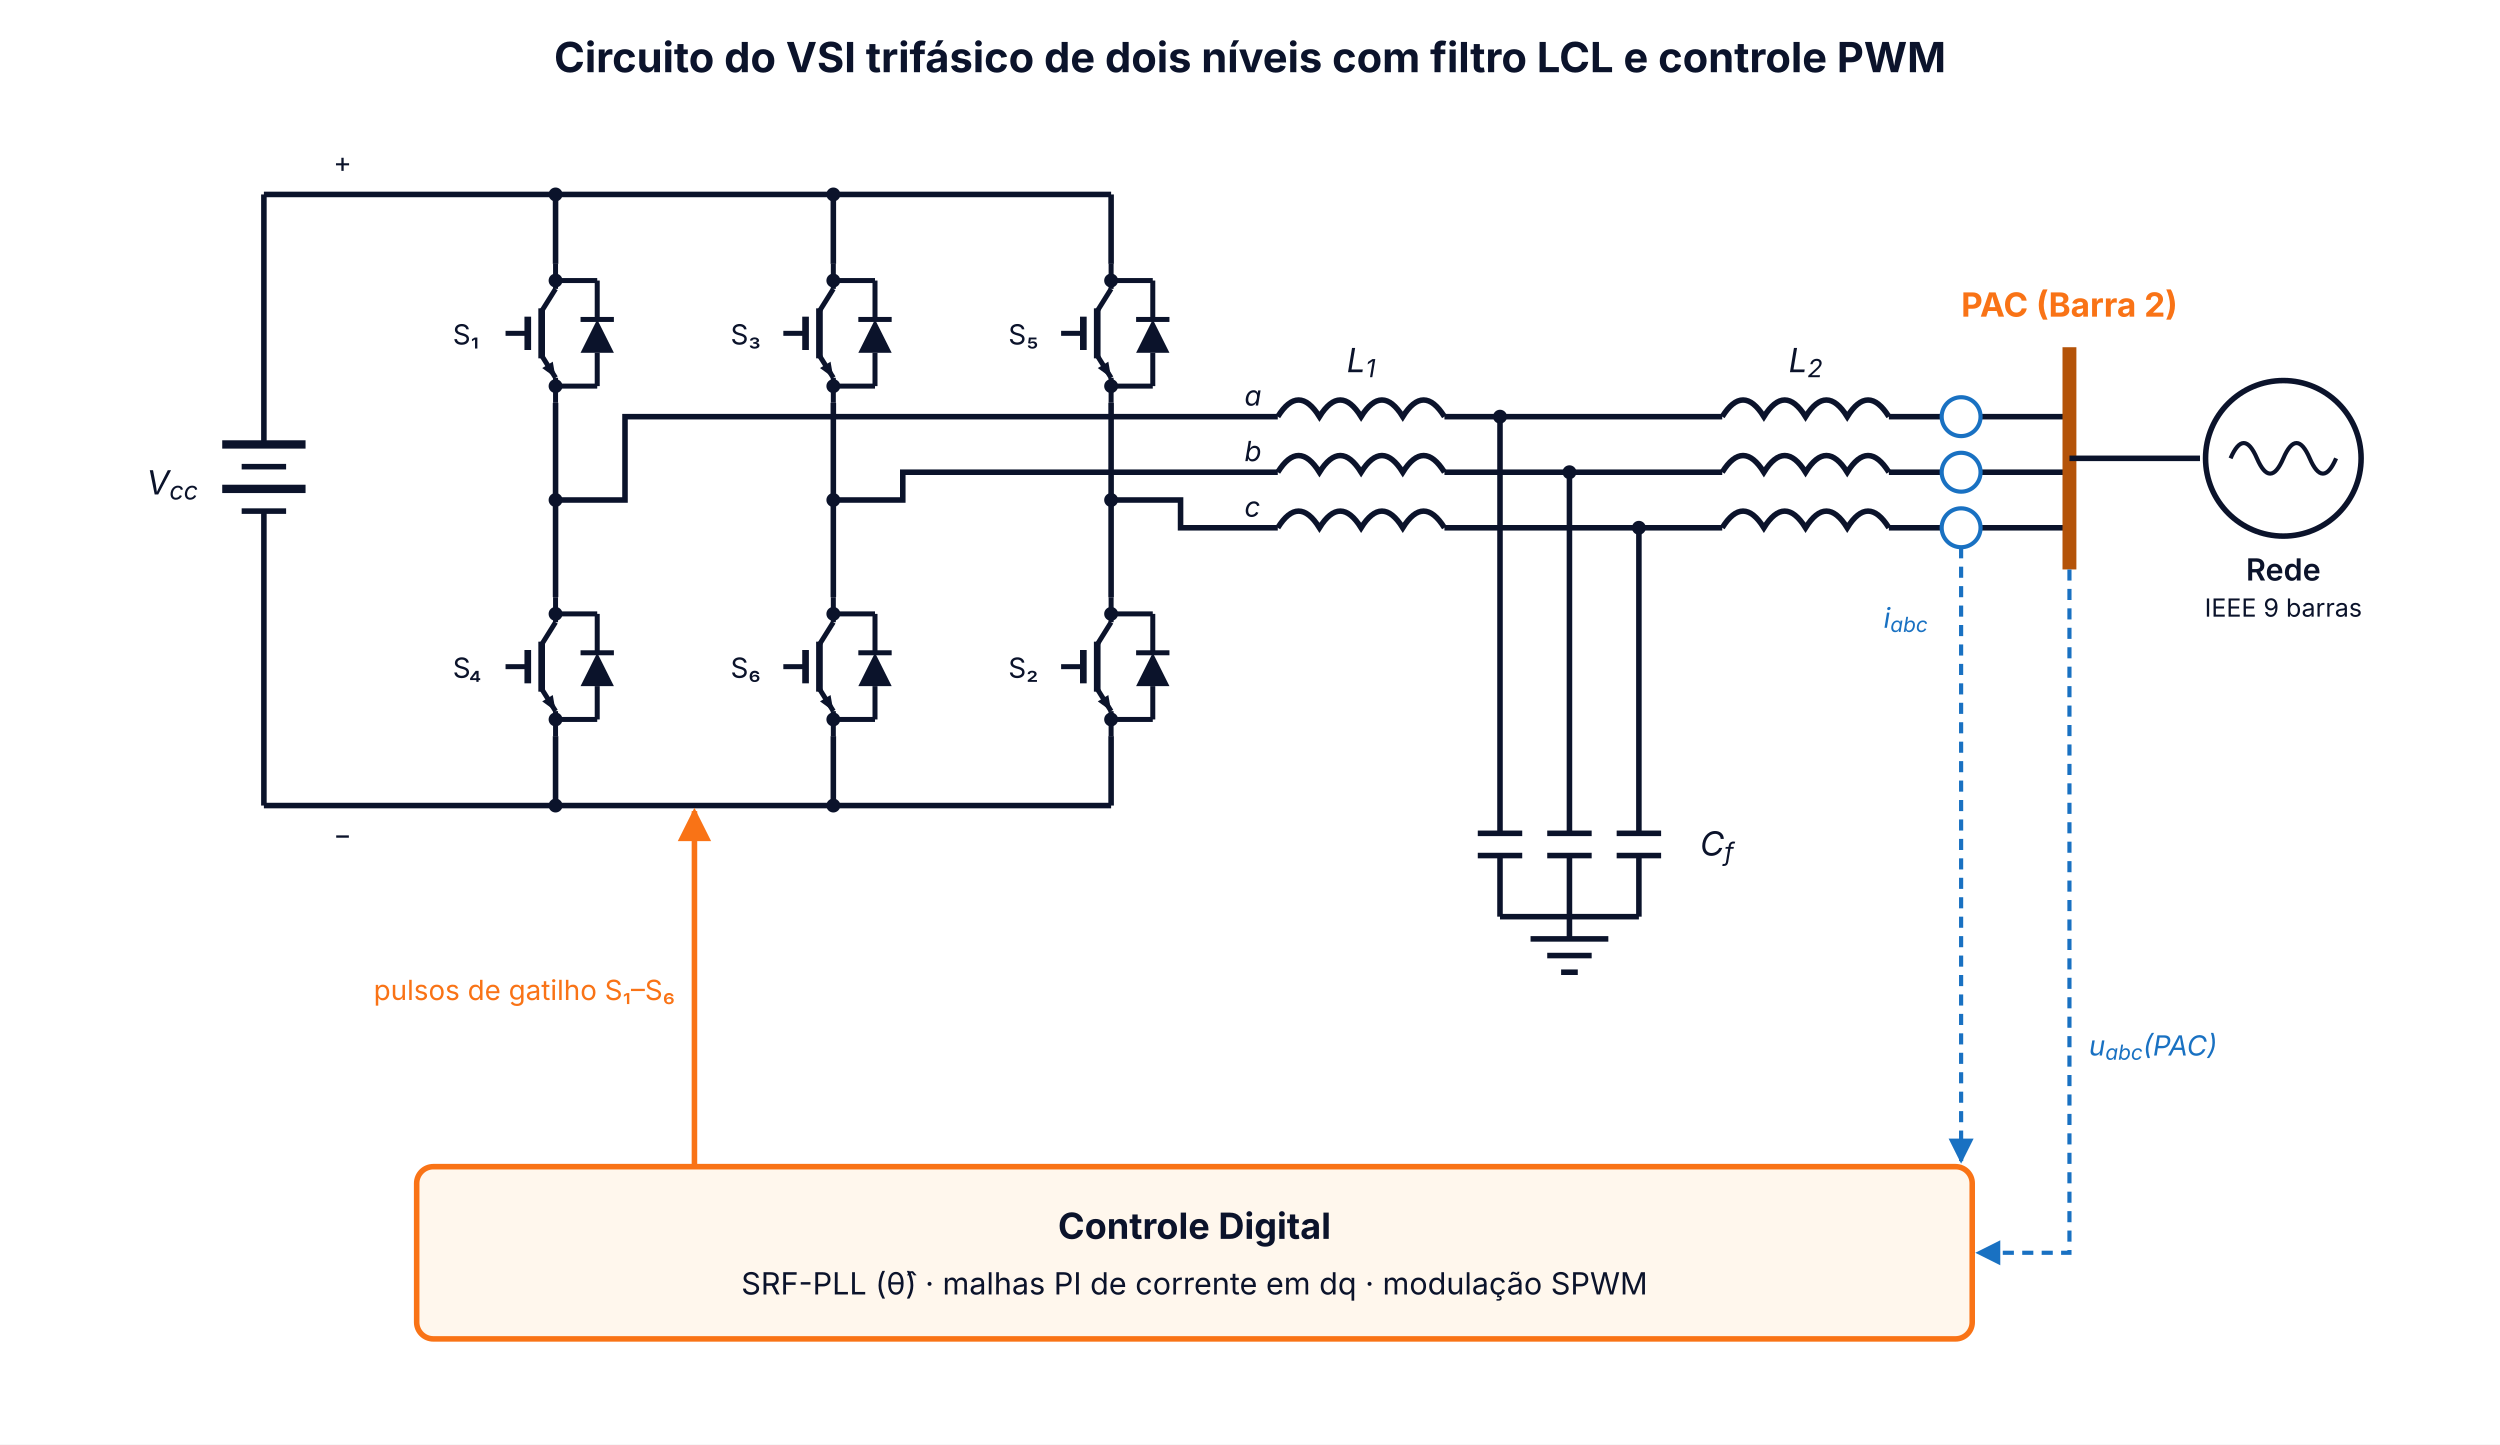
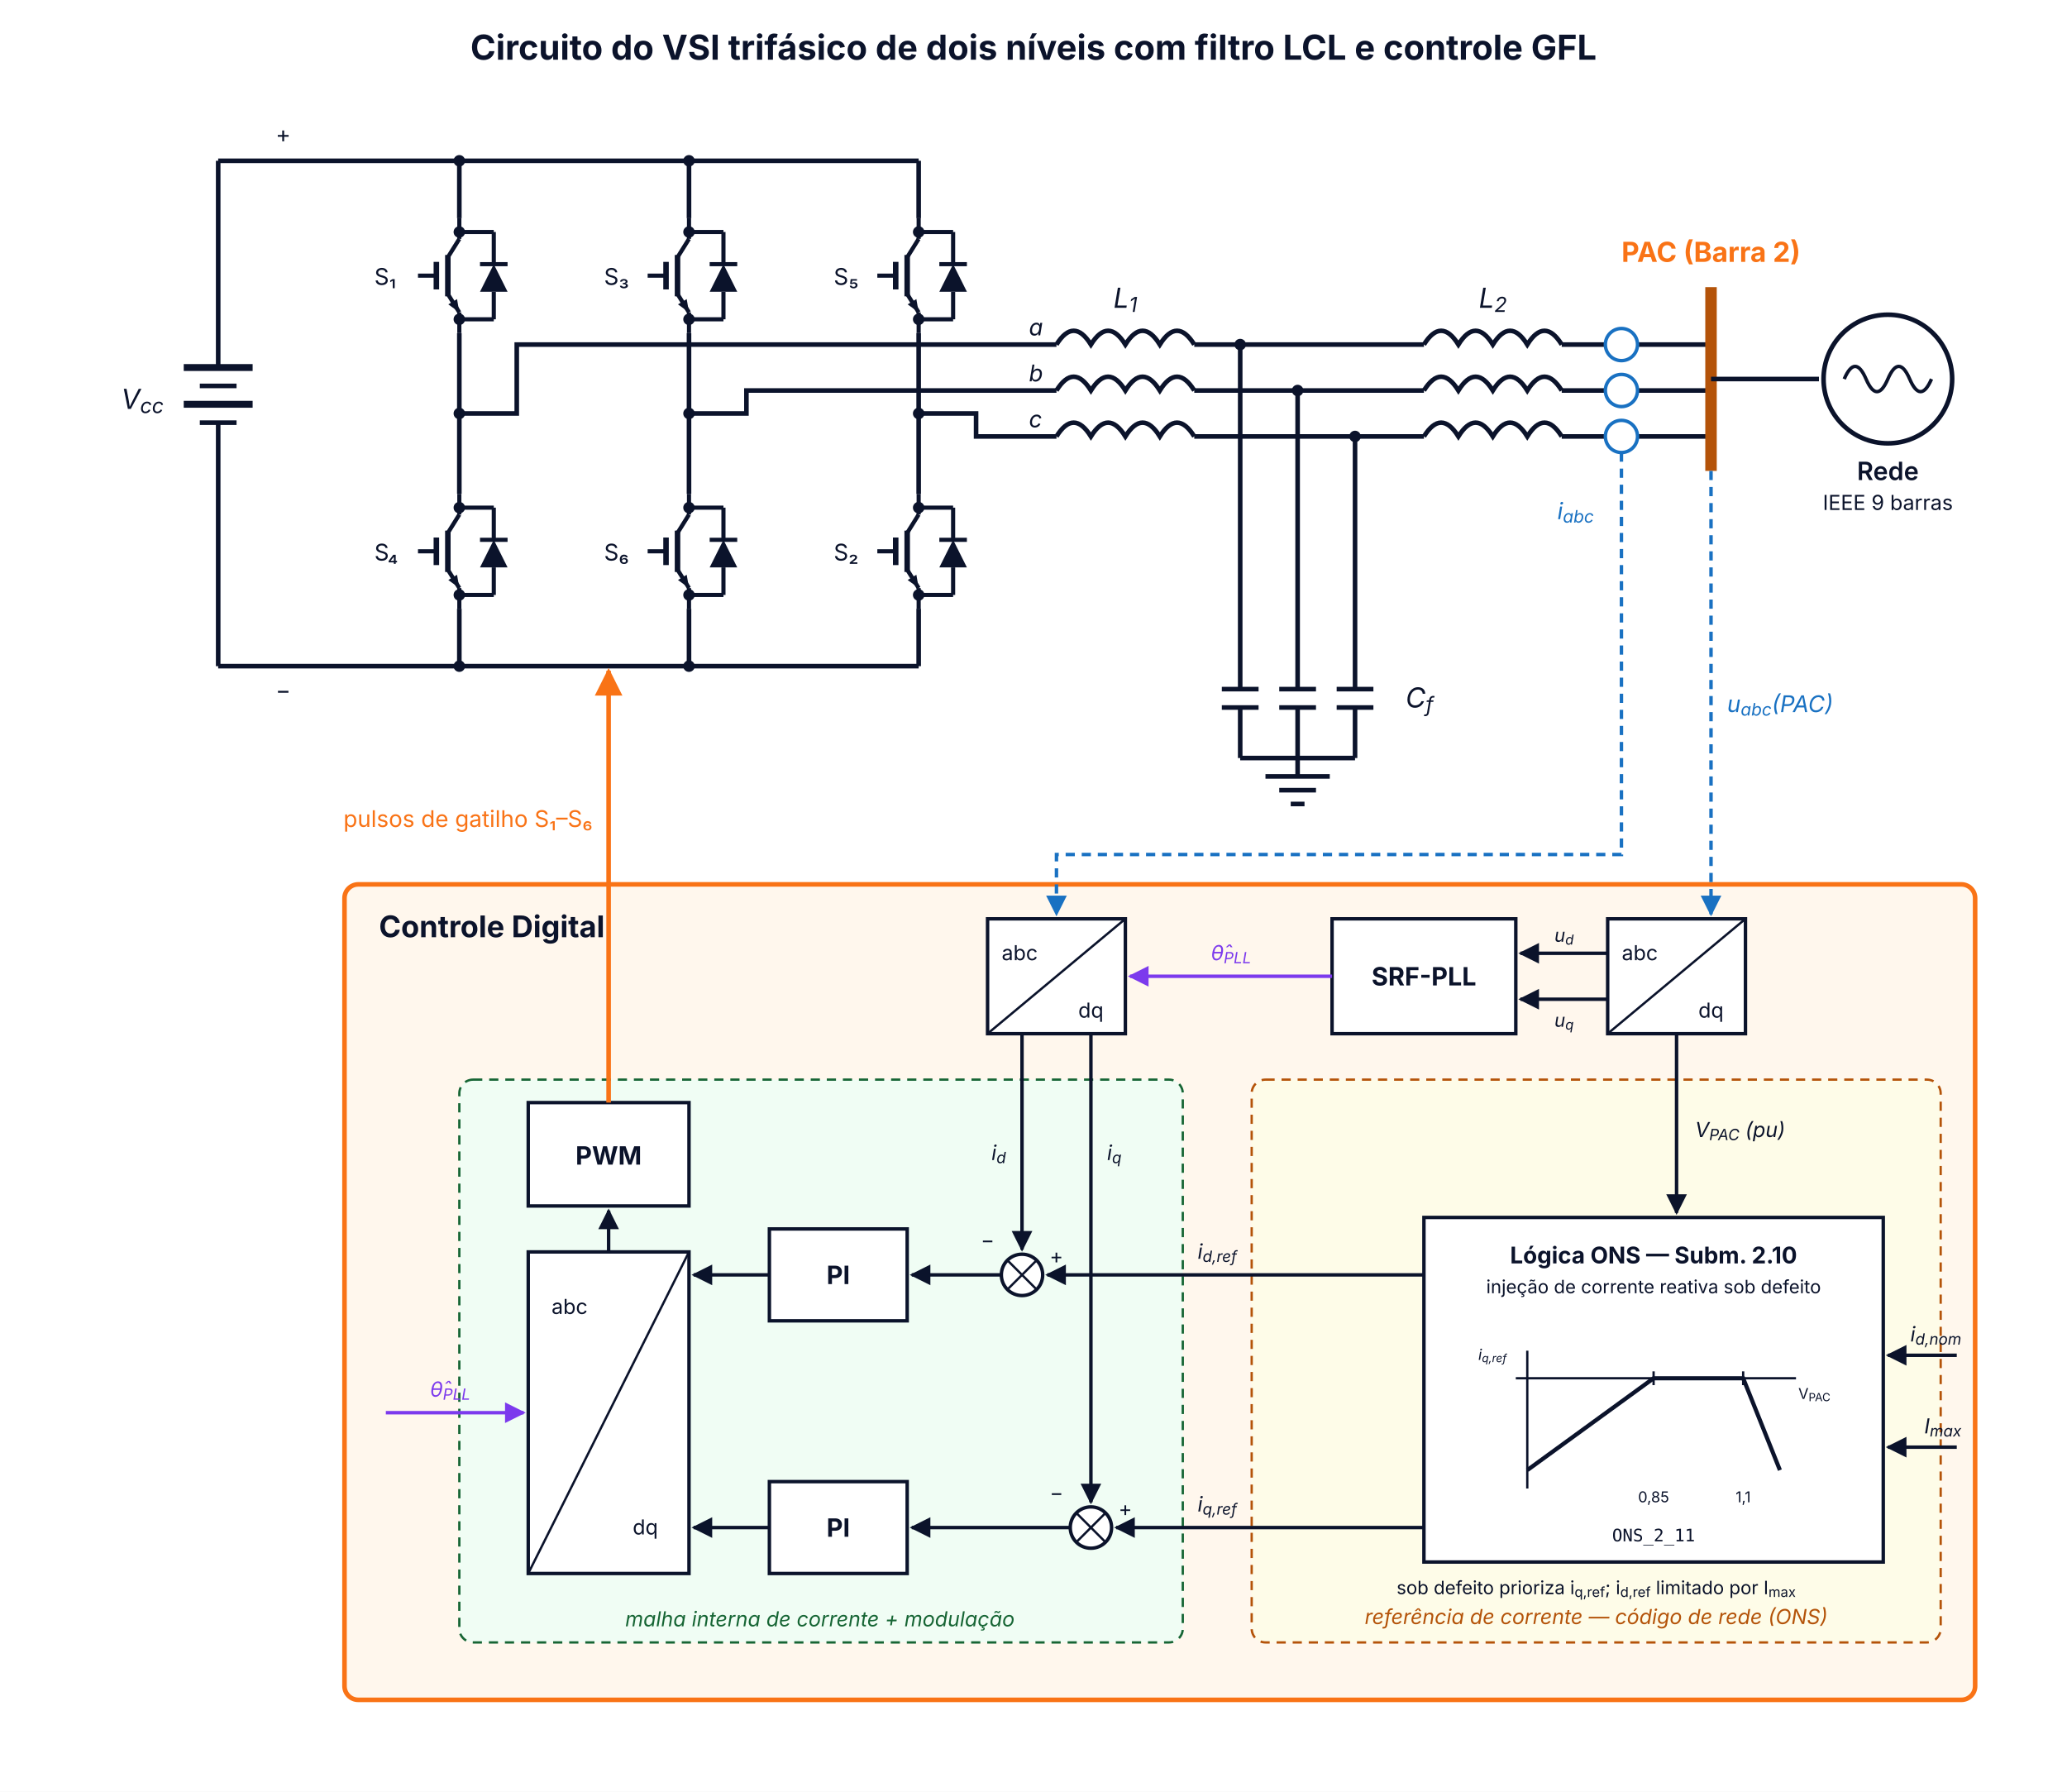
- <svg xmlns="http://www.w3.org/2000/svg" viewBox="0 0 900 520" font-family="ui-sans-serif, system-ui, -apple-system, sans-serif">
+ <svg xmlns="http://www.w3.org/2000/svg" viewBox="0 0 900 780" font-family="ui-sans-serif, system-ui, -apple-system, sans-serif">
  <defs>
    <marker id="arrCtrl" viewBox="0 0 10 10" refX="9" refY="5" markerWidth="6" markerHeight="6" orient="auto-start-reverse">
      <path d="M 0 0 L 10 5 L 0 10 z" fill="#F97316" />
    </marker>
    <marker id="arrB" viewBox="0 0 10 10" refX="9" refY="5" markerWidth="6" markerHeight="6" orient="auto-start-reverse">
      <path d="M 0 0 L 10 5 L 0 10 z" fill="#1971c2" />
+     </marker>
+     <marker id="arrN" viewBox="0 0 10 10" refX="9" refY="5" markerWidth="6" markerHeight="6" orient="auto-start-reverse">
+       <path d="M 0 0 L 10 5 L 0 10 z" fill="#0B132B" />
+     </marker>
+     <marker id="arrP" viewBox="0 0 10 10" refX="9" refY="5" markerWidth="6" markerHeight="6" orient="auto-start-reverse">
+       <path d="M 0 0 L 10 5 L 0 10 z" fill="#7c3aed" />
    </marker>
    <g id="sw" stroke="#0B132B" stroke-width="1.8" fill="none">
      <line x1="15" y1="0" x2="15" y2="9" />
      <line x1="15" y1="41" x2="15" y2="50" />
      <line x1="15" y1="9" x2="10" y2="17" />
      <line x1="10" y1="33" x2="15" y2="41" />
      <line x1="10" y1="16" x2="10" y2="34" stroke-width="2.4" />
      <line x1="5" y1="19" x2="5" y2="31" stroke-width="2.4" />
      <line x1="5" y1="25" x2="-3" y2="25" />
      <path d="M 15 41 L 10.2 37.5 L 14 35.2 z" fill="#0B132B" stroke="none" />
      <line x1="15" y1="6" x2="30" y2="6" />
      <line x1="30" y1="6" x2="30" y2="20" />
      <path d="M 24 32 L 36 32 L 30 20 z" fill="#0B132B" stroke="none" />
      <line x1="24" y1="20" x2="36" y2="20" />
      <line x1="30" y1="32" x2="30" y2="44" />
      <line x1="30" y1="44" x2="15" y2="44" />
      <circle cx="15" cy="6" r="1.6" fill="#0B132B" />
      <circle cx="15" cy="44" r="1.6" fill="#0B132B" />
    </g>
    <g id="indH" stroke="#0B132B" stroke-width="2" fill="none">
      <path d="M 0 0 q 7.5 -12 15 0 q 7.5 -12 15 0 q 7.5 -12 15 0 q 7.5 -12 15 0" />
    </g>
  </defs>
-   <rect width="900" height="520" fill="#ffffff" />
+   <rect width="900" height="780" fill="#ffffff" />
  <text x="450" y="26" text-anchor="middle" font-size="15" font-weight="700" fill="#0B132B">
-     Circuito do VSI trifásico de dois níveis com filtro LCL e controle PWM
+     Circuito do VSI trifásico de dois níveis com filtro LCL e controle GFL
  </text>
  <g stroke="#0B132B" stroke-width="2" fill="none">
    <line x1="80" y1="160" x2="110" y2="160" stroke-width="3" />
    <line x1="87" y1="168" x2="103" y2="168" />
    <line x1="80" y1="176" x2="110" y2="176" stroke-width="3" />
    <line x1="87" y1="184" x2="103" y2="184" />
    <line x1="95" y1="160" x2="95" y2="70" />
    <line x1="95" y1="184" x2="95" y2="290" />
    <line x1="95" y1="70" x2="400" y2="70" />
    <line x1="95" y1="290" x2="400" y2="290" />
  </g>
  <text x="62" y="178" text-anchor="middle" font-size="12" font-style="italic" fill="#0B132B">V<tspan baseline-shift="sub" font-size="75%">cc</tspan>
  </text>
  <text x="120" y="62" font-size="10" fill="#0B132B">+</text>
  <text x="120" y="304" font-size="10" fill="#0B132B">−</text>
  <g stroke="#0B132B" stroke-width="2">
    <line x1="200" y1="70" x2="200" y2="95" />
    <line x1="200" y1="145" x2="200" y2="215" />
    <line x1="200" y1="265" x2="200" y2="290" />
    <line x1="300" y1="70" x2="300" y2="95" />
    <line x1="300" y1="145" x2="300" y2="215" />
    <line x1="300" y1="265" x2="300" y2="290" />
    <line x1="400" y1="70" x2="400" y2="95" />
    <line x1="400" y1="145" x2="400" y2="215" />
    <line x1="400" y1="265" x2="400" y2="290" />
  </g>
  <use href="#sw" x="185" y="95" />
  <use href="#sw" x="285" y="95" />
  <use href="#sw" x="385" y="95" />
  <use href="#sw" x="185" y="215" />
  <use href="#sw" x="285" y="215" />
  <use href="#sw" x="385" y="215" />
  <g font-size="10" fill="#0B132B">
    <text x="163" y="124">S₁</text>
    <text x="263" y="124">S₃</text>
    <text x="363" y="124">S₅</text>
    <text x="163" y="244">S₄</text>
    <text x="263" y="244">S₆</text>
    <text x="363" y="244">S₂</text>
  </g>
  <g fill="#0B132B">
    <circle cx="200" cy="70" r="2.5" />
    <circle cx="300" cy="70" r="2.5" />
    <circle cx="200" cy="290" r="2.5" />
    <circle cx="300" cy="290" r="2.5" />
    <circle cx="200" cy="180" r="2.5" />
    <circle cx="300" cy="180" r="2.5" />
    <circle cx="400" cy="180" r="2.5" />
  </g>
  <g stroke="#0B132B" stroke-width="2" fill="none">
    <path d="M 200 180 L 225 180 L 225 150 L 460 150" />
    <path d="M 300 180 L 325 180 L 325 170 L 460 170" />
    <path d="M 400 180 L 425 180 L 425 190 L 460 190" />
  </g>
  <g font-size="10" font-style="italic" fill="#0B132B">
    <text x="448" y="146">a</text>
    <text x="448" y="166">b</text>
    <text x="448" y="186">c</text>
  </g>
  <use href="#indH" x="460" y="150" />
  <use href="#indH" x="460" y="170" />
  <use href="#indH" x="460" y="190" />
  <text x="490" y="134" text-anchor="middle" font-size="12" font-style="italic" fill="#0B132B">L<tspan baseline-shift="sub" font-size="75%">1</tspan>
  </text>
  <g stroke="#0B132B" stroke-width="2">
    <line x1="520" y1="150" x2="620" y2="150" />
    <line x1="520" y1="170" x2="620" y2="170" />
    <line x1="520" y1="190" x2="620" y2="190" />
  </g>
  <g stroke="#0B132B" stroke-width="2">
    <line x1="540" y1="150" x2="540" y2="300" />
    <line x1="565" y1="170" x2="565" y2="300" />
    <line x1="590" y1="190" x2="590" y2="300" />
    <line x1="532" y1="300" x2="548" y2="300" />
    <line x1="532" y1="308" x2="548" y2="308" />
    <line x1="557" y1="300" x2="573" y2="300" />
    <line x1="557" y1="308" x2="573" y2="308" />
    <line x1="582" y1="300" x2="598" y2="300" />
    <line x1="582" y1="308" x2="598" y2="308" />
    <line x1="540" y1="308" x2="540" y2="330" />
    <line x1="565" y1="308" x2="565" y2="330" />
    <line x1="590" y1="308" x2="590" y2="330" />
    <line x1="540" y1="330" x2="590" y2="330" />
    <line x1="551" y1="338" x2="579" y2="338" />
    <line x1="557" y1="344" x2="573" y2="344" />
    <line x1="562" y1="350" x2="568" y2="350" />
    <line x1="565" y1="330" x2="565" y2="338" />
  </g>
  <g fill="#0B132B">
    <circle cx="540" cy="150" r="2.5" />
    <circle cx="565" cy="170" r="2.5" />
    <circle cx="590" cy="190" r="2.5" />
  </g>
  <text x="612" y="308" font-size="12" font-style="italic" fill="#0B132B">C<tspan baseline-shift="sub" font-size="75%">f</tspan>
  </text>
  <use href="#indH" x="620" y="150" />
  <use href="#indH" x="620" y="170" />
  <use href="#indH" x="620" y="190" />
  <text x="650" y="134" text-anchor="middle" font-size="12" font-style="italic" fill="#0B132B">L<tspan baseline-shift="sub" font-size="75%">2</tspan>
  </text>
  <g stroke="#0B132B" stroke-width="2">
    <line x1="680" y1="150" x2="745" y2="150" />
    <line x1="680" y1="170" x2="745" y2="170" />
    <line x1="680" y1="190" x2="745" y2="190" />
  </g>
  <g fill="white" stroke="#1971c2" stroke-width="1.5">
    <circle cx="706" cy="150" r="7" />
    <circle cx="706" cy="170" r="7" />
    <circle cx="706" cy="190" r="7" />
  </g>
  <text x="694" y="226" text-anchor="end" font-size="10" font-style="italic" fill="#1971c2">i<tspan baseline-shift="sub" font-size="75%">abc</tspan>
  </text>
  <line x1="745" y1="125" x2="745" y2="205" stroke="#b45309" stroke-width="5" />
  <text x="745" y="114" text-anchor="middle" font-size="12" font-weight="700" fill="#F97316">PAC (Barra 2)</text>
  <line x1="745" y1="165" x2="792" y2="165" stroke="#0B132B" stroke-width="2" />
  <circle cx="822" cy="165" r="28" fill="white" stroke="#0B132B" stroke-width="2" />
  <path d="M 803 165 q 4.75 -11 9.5 0 q 4.75 11 9.5 0 q 4.75 -11 9.5 0 q 4.75 11 9.5 0" fill="none" stroke="#0B132B" stroke-width="1.5" />
  <text x="822" y="209" text-anchor="middle" font-size="11" font-weight="600" fill="#0B132B">Rede</text>
  <text x="822" y="222" text-anchor="middle" font-size="9" fill="#0B132B">IEEE 9 barras</text>
-   <rect x="150" y="420" width="560" height="62" fill="#fff7ed" stroke="#F97316" stroke-width="2" rx="6" />
-   <text x="430" y="446" text-anchor="middle" font-size="13" font-weight="700" fill="#0B132B">Controle Digital</text>
-   <text x="430" y="466" text-anchor="middle" font-size="11" fill="#0B132B">SRF-PLL (θ̂) · malhas PI de corrente em dq · modulação SPWM</text>
-   <line x1="250" y1="420" x2="250" y2="292" stroke="#F97316" stroke-width="2" marker-end="url(#arrCtrl)" />
-   <text x="243" y="360" text-anchor="end" font-size="10" fill="#F97316">pulsos de gatilho S₁–S₆</text>
-   <path d="M 706 197 L 706 418" fill="none" stroke="#1971c2" stroke-width="1.5" stroke-dasharray="4,3" marker-end="url(#arrB)" />
-   <path d="M 745 205 L 745 451 L 712 451" fill="none" stroke="#1971c2" stroke-width="1.5" stroke-dasharray="4,3" marker-end="url(#arrB)" />
-   <text x="752" y="380" font-size="10" font-style="italic" fill="#1971c2">u<tspan baseline-shift="sub" font-size="75%">abc</tspan>(PAC)</text>
+   <rect x="150" y="385" width="710" height="355" fill="#fff7ed" stroke="#F97316" stroke-width="2" rx="6" />
+   <text x="165" y="408" font-size="13" font-weight="700" fill="#0B132B">Controle Digital</text>
+   <rect x="200" y="470" width="315" height="245" fill="#f0fdf4" stroke="#166534" stroke-width="1" stroke-dasharray="4,3" rx="6" />
+   <text x="357" y="708" text-anchor="middle" font-size="9" font-style="italic" fill="#166534">malha interna de corrente + modulação</text>
+   <rect x="545" y="470" width="300" height="245" fill="#fefce8" stroke="#b45309" stroke-width="1" stroke-dasharray="4,3" rx="6" />
+   <text x="695" y="694" text-anchor="middle" font-size="8" fill="#0B132B">sob defeito prioriza i<tspan baseline-shift="sub" font-size="75%">q,ref</tspan>; i<tspan baseline-shift="sub" font-size="75%">d,ref</tspan> limitado por I<tspan baseline-shift="sub" font-size="75%">max</tspan>
+   </text>
+   <text x="695" y="707" text-anchor="middle" font-size="9" font-style="italic" fill="#b45309">referência de corrente — código de rede (ONS)</text>
+   <path d="M 706 197 L 706 372 L 460 372 L 460 398" fill="none" stroke="#1971c2" stroke-width="1.5" stroke-dasharray="4,3" marker-end="url(#arrB)" />
+   <path d="M 745 205 L 745 398" fill="none" stroke="#1971c2" stroke-width="1.5" stroke-dasharray="4,3" marker-end="url(#arrB)" />
+   <text x="752" y="310" font-size="10" font-style="italic" fill="#1971c2">u<tspan baseline-shift="sub" font-size="75%">abc</tspan>(PAC)</text>
+   <g fill="white" stroke="#0B132B" stroke-width="1.5">
+     <rect x="430" y="400" width="60" height="50" />
+     <rect x="580" y="400" width="80" height="50" />
+     <rect x="700" y="400" width="60" height="50" />
+   </g>
+   <line x1="430" y1="450" x2="490" y2="400" stroke="#0B132B" stroke-width="1" />
+   <line x1="700" y1="450" x2="760" y2="400" stroke="#0B132B" stroke-width="1" />
+   <g font-size="9" fill="#0B132B">
+     <text x="444" y="418" text-anchor="middle">abc</text>
+     <text x="475" y="443" text-anchor="middle">dq</text>
+     <text x="714" y="418" text-anchor="middle">abc</text>
+     <text x="745" y="443" text-anchor="middle">dq</text>
+   </g>
+   <text x="620" y="429" text-anchor="middle" font-size="11" font-weight="700" fill="#0B132B">SRF-PLL</text>
+   <g stroke="#0B132B" stroke-width="1.5">
+     <line x1="700" y1="415" x2="662" y2="415" marker-end="url(#arrN)" />
+     <line x1="700" y1="435" x2="662" y2="435" marker-end="url(#arrN)" />
+   </g>
+   <text x="681" y="410" text-anchor="middle" font-size="8" font-style="italic" fill="#0B132B">u<tspan baseline-shift="sub" font-size="75%">d</tspan>
+   </text>
+   <text x="681" y="447" text-anchor="middle" font-size="8" font-style="italic" fill="#0B132B">u<tspan baseline-shift="sub" font-size="75%">q</tspan>
+   </text>
+   <line x1="580" y1="425" x2="492" y2="425" stroke="#7c3aed" stroke-width="1.5" marker-end="url(#arrP)" />
+   <text x="536" y="418" text-anchor="middle" font-size="9" font-style="italic" fill="#7c3aed">θ̂<tspan baseline-shift="sub" font-size="75%">PLL</tspan>
+   </text>
+   <line x1="445" y1="450" x2="445" y2="544" stroke="#0B132B" stroke-width="1.5" marker-end="url(#arrN)" />
+   <line x1="475" y1="450" x2="475" y2="654" stroke="#0B132B" stroke-width="1.5" marker-end="url(#arrN)" />
+   <text x="438" y="505" text-anchor="end" font-size="9" font-style="italic" fill="#0B132B">i<tspan baseline-shift="sub" font-size="75%">d</tspan>
+   </text>
+   <text x="482" y="505" font-size="9" font-style="italic" fill="#0B132B">i<tspan baseline-shift="sub" font-size="75%">q</tspan>
+   </text>
+   <g fill="white" stroke="#0B132B" stroke-width="1.5">
+     <circle cx="445" cy="555" r="9" />
+     <circle cx="475" cy="665" r="9" />
+   </g>
+   <g stroke="#0B132B" stroke-width="1">
+     <line x1="438.6" y1="548.6" x2="451.4" y2="561.4" />
+     <line x1="451.4" y1="548.6" x2="438.6" y2="561.4" />
+     <line x1="468.6" y1="658.6" x2="481.4" y2="671.4" />
+     <line x1="481.4" y1="658.6" x2="468.6" y2="671.4" />
+   </g>
+   <g font-size="9" fill="#0B132B">
+     <text x="433" y="543" text-anchor="end">−</text>
+     <text x="457" y="550">+</text>
+     <text x="463" y="653" text-anchor="end">−</text>
+     <text x="487" y="660">+</text>
+   </g>
+   <g stroke="#0B132B" stroke-width="1.5">
+     <line x1="436" y1="555" x2="397" y2="555" marker-end="url(#arrN)" />
+     <line x1="466" y1="665" x2="397" y2="665" marker-end="url(#arrN)" />
+     <line x1="335" y1="555" x2="302" y2="555" marker-end="url(#arrN)" />
+     <line x1="335" y1="665" x2="302" y2="665" marker-end="url(#arrN)" />
+   </g>
+   <g fill="white" stroke="#0B132B" stroke-width="1.5">
+     <rect x="335" y="535" width="60" height="40" />
+     <rect x="335" y="645" width="60" height="40" />
+   </g>
+   <text x="365" y="559" text-anchor="middle" font-size="11" font-weight="700" fill="#0B132B">PI</text>
+   <text x="365" y="669" text-anchor="middle" font-size="11" font-weight="700" fill="#0B132B">PI</text>
+   <rect x="230" y="545" width="70" height="140" fill="white" stroke="#0B132B" stroke-width="1.5" />
+   <line x1="230" y1="685" x2="300" y2="545" stroke="#0B132B" stroke-width="1" />
+   <text x="248" y="572" text-anchor="middle" font-size="9" fill="#0B132B">abc</text>
+   <text x="281" y="668" text-anchor="middle" font-size="9" fill="#0B132B">dq</text>
+   <line x1="168" y1="615" x2="228" y2="615" stroke="#7c3aed" stroke-width="1.5" marker-end="url(#arrP)" />
+   <text x="196" y="608" text-anchor="middle" font-size="9" font-style="italic" fill="#7c3aed">θ̂<tspan baseline-shift="sub" font-size="75%">PLL</tspan>
+   </text>
+   <line x1="265" y1="545" x2="265" y2="527" stroke="#0B132B" stroke-width="1.5" marker-end="url(#arrN)" />
+   <rect x="230" y="480" width="70" height="45" fill="white" stroke="#0B132B" stroke-width="1.5" />
+   <text x="265" y="507" text-anchor="middle" font-size="11" font-weight="700" fill="#0B132B">PWM</text>
+   <line x1="265" y1="480" x2="265" y2="292" stroke="#F97316" stroke-width="2" marker-end="url(#arrCtrl)" />
+   <text x="258" y="360" text-anchor="end" font-size="10" fill="#F97316">pulsos de gatilho S₁–S₆</text>
+   <rect x="620" y="530" width="200" height="150" fill="white" stroke="#0B132B" stroke-width="1.5" />
+   <text x="720" y="550" text-anchor="middle" font-size="10" font-weight="700" fill="#0B132B">Lógica ONS — Subm. 2.10</text>
+   <text x="720" y="563" text-anchor="middle" font-size="8" fill="#0B132B">injeção de corrente reativa sob defeito</text>
+   <g stroke="#0B132B" stroke-width="1" fill="none">
+     <line x1="660" y1="600" x2="782" y2="600" />
+     <line x1="665" y1="588" x2="665" y2="648" />
+     <polyline points="665,640 720,600 759,600 775,640" stroke-width="1.8" />
+   </g>
+   <g font-size="6.5" fill="#0B132B" text-anchor="middle">
+     <text x="720" y="654">0,85</text>
+     <text x="759" y="654">1,1</text>
+     <text x="790" y="609">V<tspan baseline-shift="sub" font-size="75%">PAC</tspan>
+     </text>
+   </g>
+   <g stroke="#0B132B" stroke-width="1">
+     <line x1="720" y1="597" x2="720" y2="603" />
+     <line x1="759" y1="597" x2="759" y2="603" />
+   </g>
+   <text x="656" y="592" text-anchor="end" font-size="6.5" font-style="italic" fill="#0B132B">i<tspan baseline-shift="sub" font-size="75%">q,ref</tspan>
+   </text>
+   <text x="720" y="671" text-anchor="middle" font-size="7.5" font-family="ui-monospace, monospace" fill="#0B132B">ONS_2_11</text>
+   <line x1="730" y1="450" x2="730" y2="528" stroke="#0B132B" stroke-width="1.5" marker-end="url(#arrN)" />
+   <text x="738" y="495" font-size="9" font-style="italic" fill="#0B132B">V<tspan baseline-shift="sub" font-size="75%">PAC</tspan> (pu)</text>
+   <g stroke="#0B132B" stroke-width="1.5">
+     <line x1="852" y1="590" x2="822" y2="590" marker-end="url(#arrN)" />
+     <line x1="852" y1="630" x2="822" y2="630" marker-end="url(#arrN)" />
+   </g>
+   <g font-size="9" font-style="italic" fill="#0B132B" text-anchor="end">
+     <text x="854" y="584">i<tspan baseline-shift="sub" font-size="75%">d,nom</tspan>
+     </text>
+     <text x="854" y="624">I<tspan baseline-shift="sub" font-size="75%">max</tspan>
+     </text>
+   </g>
+   <line x1="620" y1="555" x2="456" y2="555" stroke="#0B132B" stroke-width="1.5" marker-end="url(#arrN)" />
+   <text x="530" y="548" text-anchor="middle" font-size="9" font-style="italic" fill="#0B132B">i<tspan baseline-shift="sub" font-size="75%">d,ref</tspan>
+   </text>
+   <line x1="620" y1="665" x2="486" y2="665" stroke="#0B132B" stroke-width="1.5" marker-end="url(#arrN)" />
+   <text x="530" y="658" text-anchor="middle" font-size="9" font-style="italic" fill="#0B132B">i<tspan baseline-shift="sub" font-size="75%">q,ref</tspan>
+   </text>
</svg>
